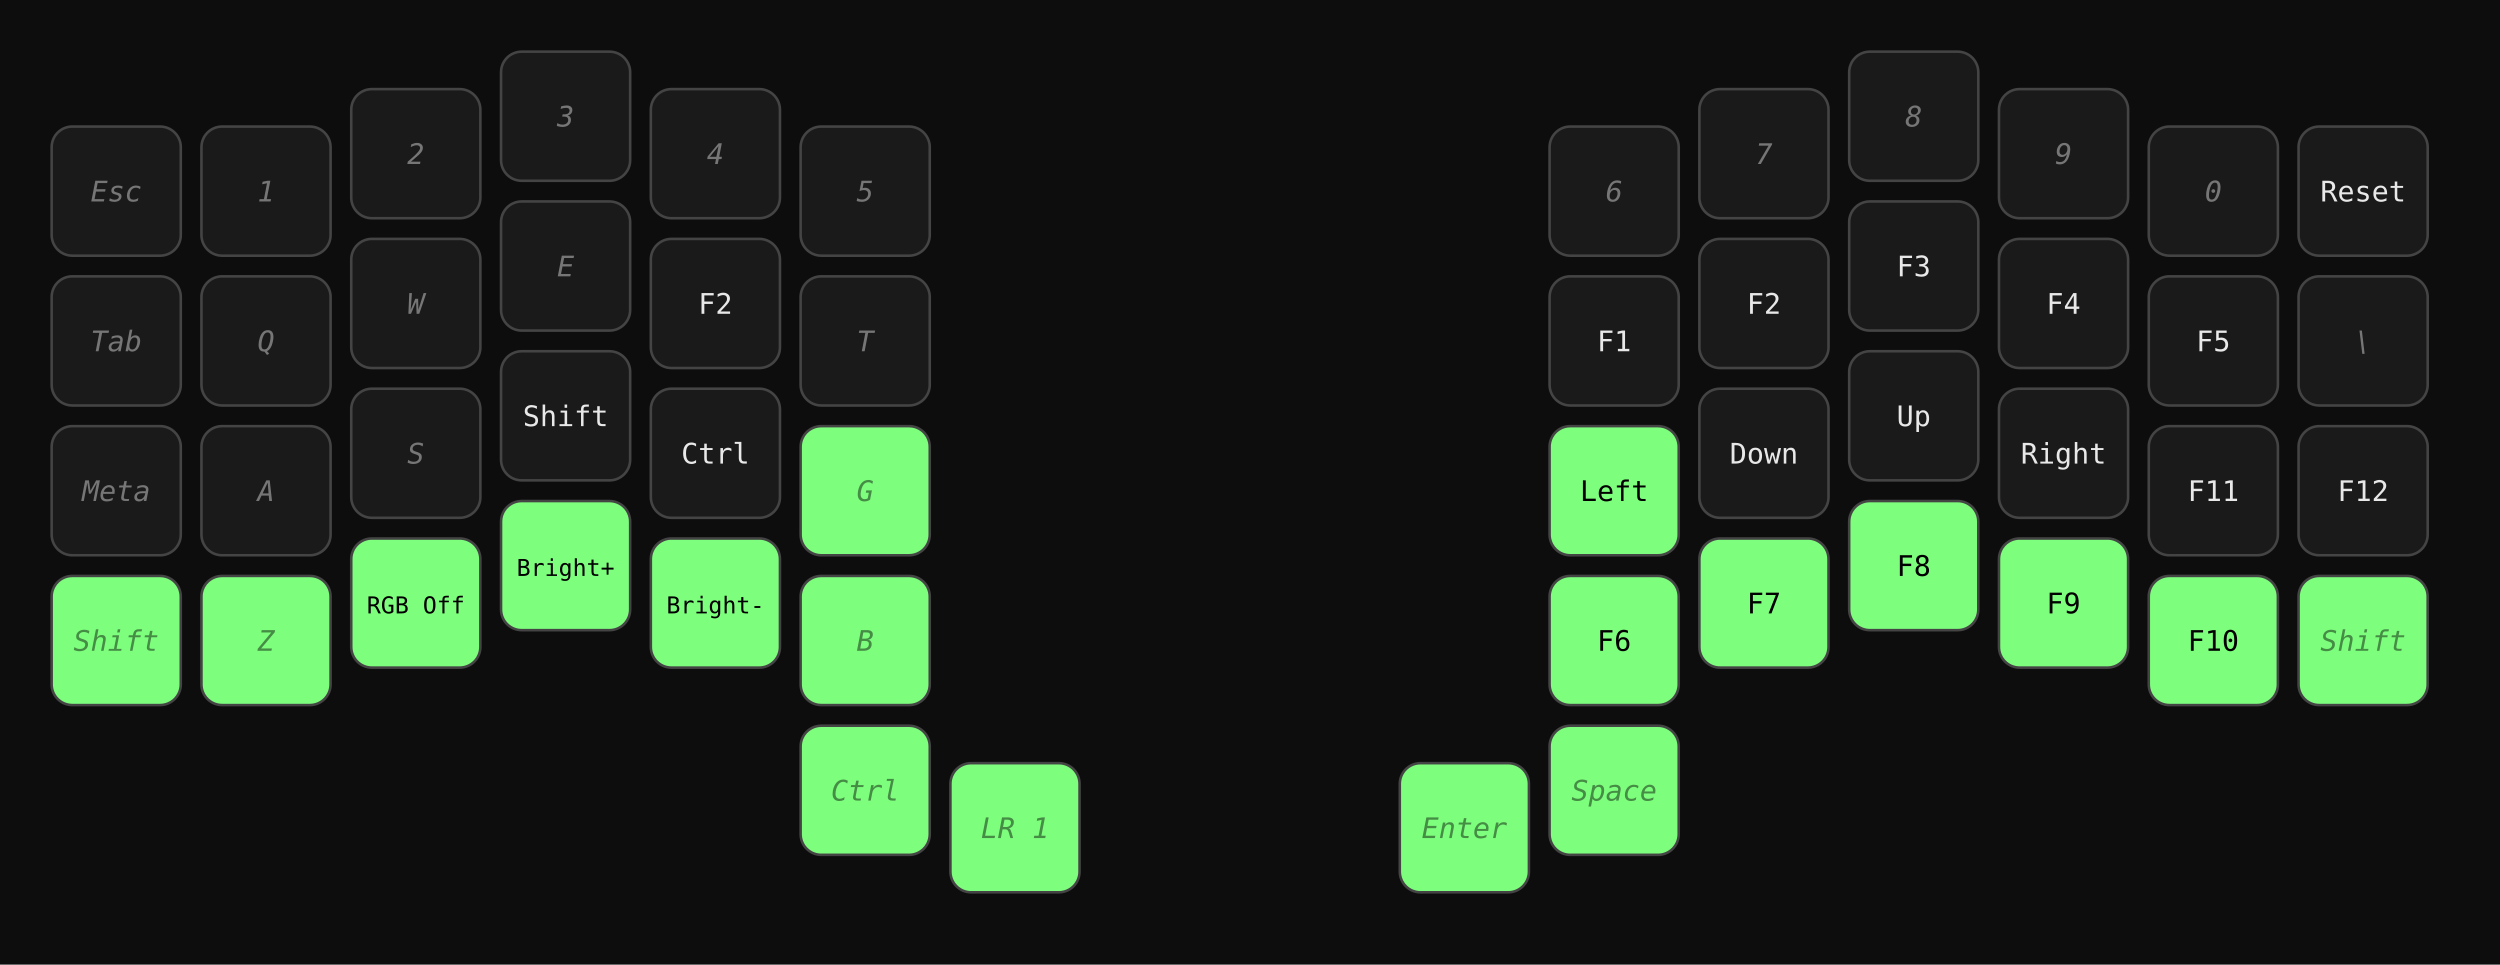
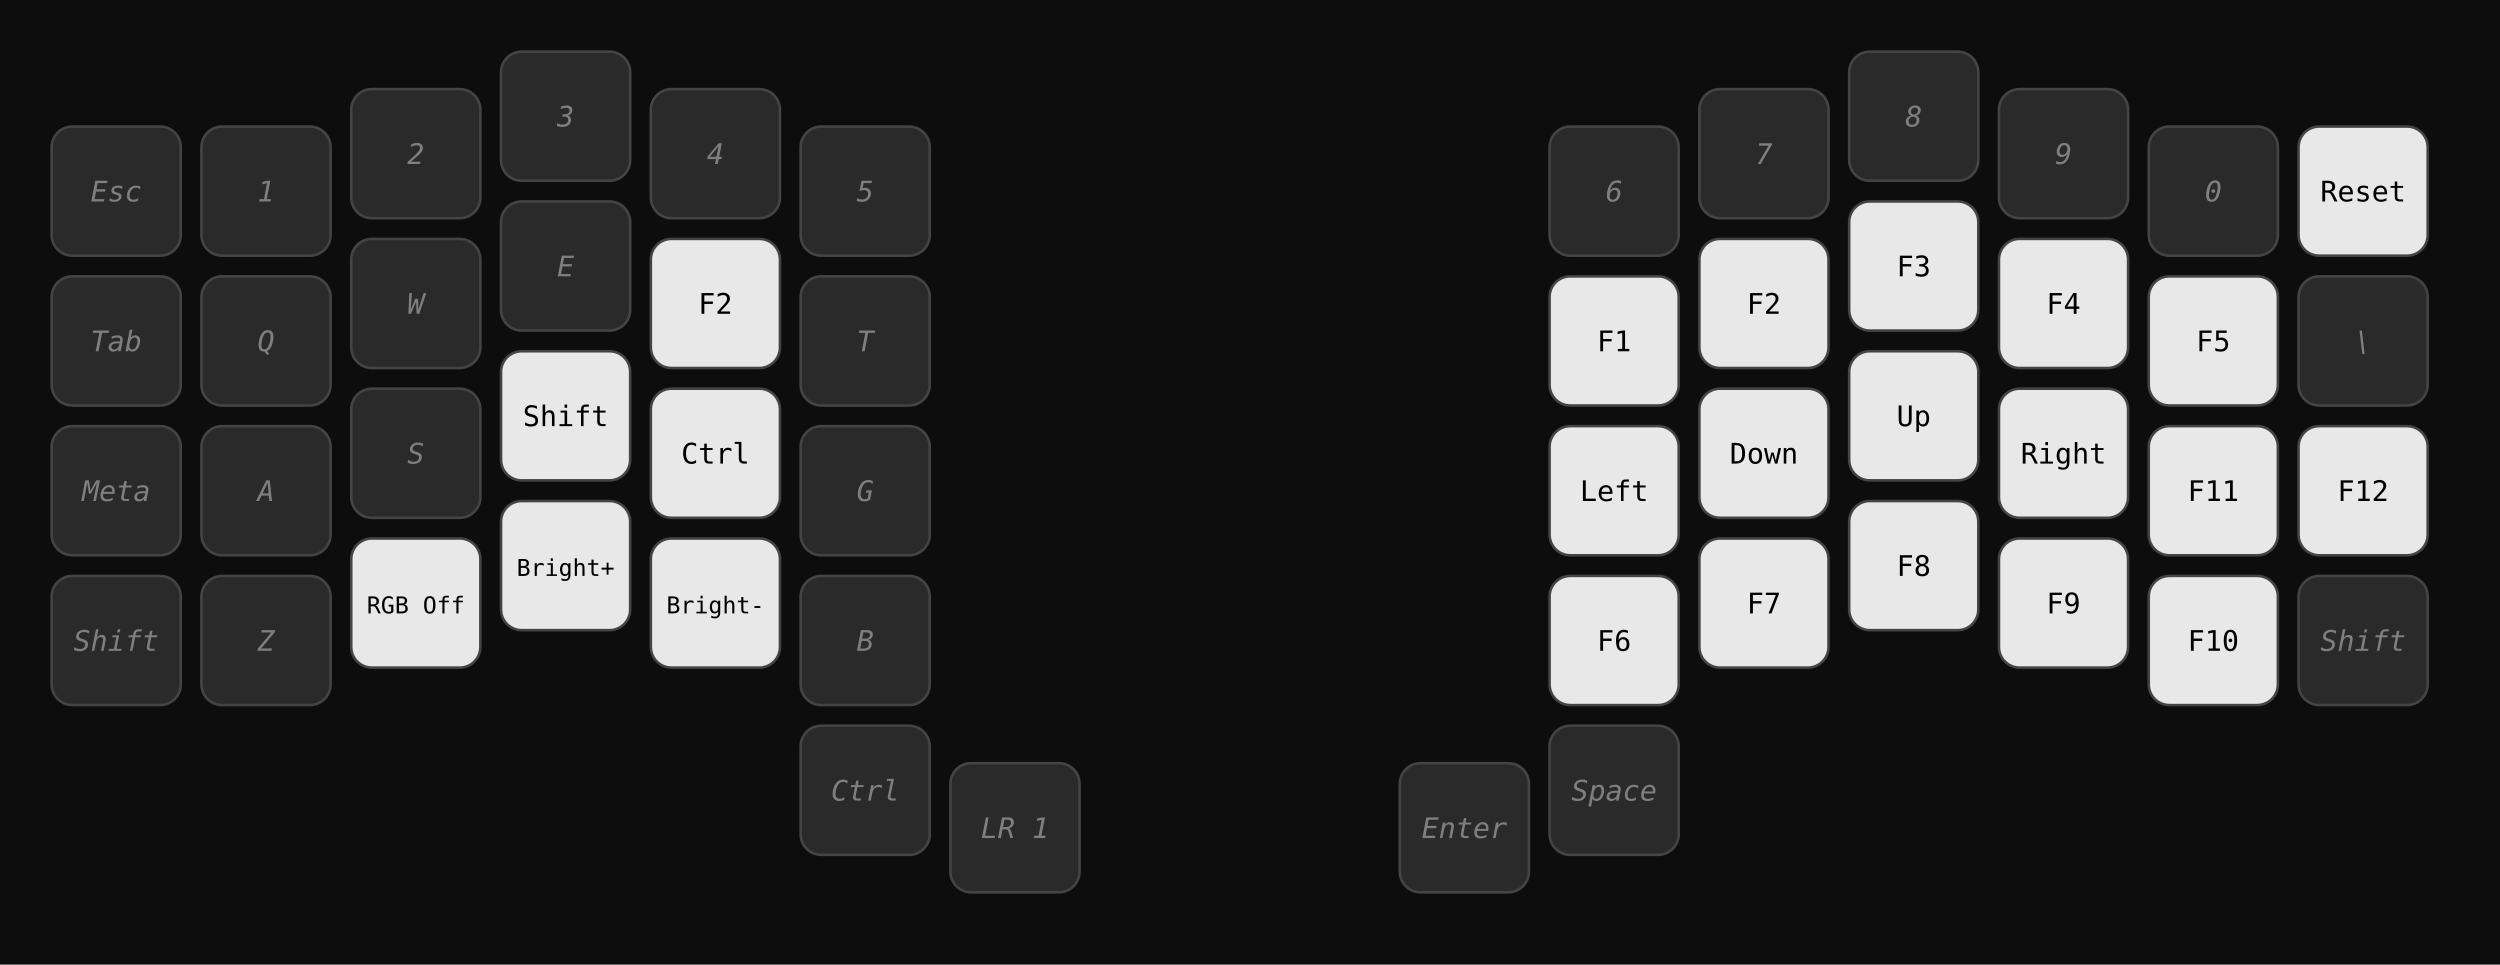
<svg xmlns="http://www.w3.org/2000/svg" width="968" height="373.5" viewBox="0 0 968 373.5" font-family="monospace">
  <rect width="100%" height="100%" fill="#0d0d0d" />
-   <rect x="20" y="49.0" width="50" height="50" rx="8" fill="#1a1a1a" stroke="#444" stroke-width="1" />
+   <rect x="20" y="49.0" width="50" height="50" rx="8" fill="#2a2a2a" stroke="#444" stroke-width="1" />
  <text x="45.0" y="78.0" text-anchor="middle" font-size="11" fill="#e8e8e8" fill-opacity="0.45" font-style="italic">Esc</text>
-   <rect x="78" y="49.0" width="50" height="50" rx="8" fill="#1a1a1a" stroke="#444" stroke-width="1" />
+   <rect x="78" y="49.0" width="50" height="50" rx="8" fill="#2a2a2a" stroke="#444" stroke-width="1" />
  <text x="103.0" y="78.0" text-anchor="middle" font-size="11" fill="#e8e8e8" fill-opacity="0.45" font-style="italic">1</text>
-   <rect x="136" y="34.5" width="50" height="50" rx="8" fill="#1a1a1a" stroke="#444" stroke-width="1" />
+   <rect x="136" y="34.5" width="50" height="50" rx="8" fill="#2a2a2a" stroke="#444" stroke-width="1" />
  <text x="161.0" y="63.5" text-anchor="middle" font-size="11" fill="#e8e8e8" fill-opacity="0.45" font-style="italic">2</text>
-   <rect x="194" y="20" width="50" height="50" rx="8" fill="#1a1a1a" stroke="#444" stroke-width="1" />
+   <rect x="194" y="20" width="50" height="50" rx="8" fill="#2a2a2a" stroke="#444" stroke-width="1" />
  <text x="219.0" y="49.0" text-anchor="middle" font-size="11" fill="#e8e8e8" fill-opacity="0.45" font-style="italic">3</text>
-   <rect x="252" y="34.5" width="50" height="50" rx="8" fill="#1a1a1a" stroke="#444" stroke-width="1" />
+   <rect x="252" y="34.5" width="50" height="50" rx="8" fill="#2a2a2a" stroke="#444" stroke-width="1" />
  <text x="277.0" y="63.5" text-anchor="middle" font-size="11" fill="#e8e8e8" fill-opacity="0.45" font-style="italic">4</text>
-   <rect x="310" y="49.0" width="50" height="50" rx="8" fill="#1a1a1a" stroke="#444" stroke-width="1" />
+   <rect x="310" y="49.0" width="50" height="50" rx="8" fill="#2a2a2a" stroke="#444" stroke-width="1" />
  <text x="335.0" y="78.0" text-anchor="middle" font-size="11" fill="#e8e8e8" fill-opacity="0.45" font-style="italic">5</text>
-   <rect x="600" y="49.0" width="50" height="50" rx="8" fill="#1a1a1a" stroke="#444" stroke-width="1" />
+   <rect x="600" y="49.0" width="50" height="50" rx="8" fill="#2a2a2a" stroke="#444" stroke-width="1" />
  <text x="625.0" y="78.0" text-anchor="middle" font-size="11" fill="#e8e8e8" fill-opacity="0.45" font-style="italic">6</text>
-   <rect x="658" y="34.5" width="50" height="50" rx="8" fill="#1a1a1a" stroke="#444" stroke-width="1" />
+   <rect x="658" y="34.5" width="50" height="50" rx="8" fill="#2a2a2a" stroke="#444" stroke-width="1" />
  <text x="683.0" y="63.5" text-anchor="middle" font-size="11" fill="#e8e8e8" fill-opacity="0.45" font-style="italic">7</text>
-   <rect x="716" y="20" width="50" height="50" rx="8" fill="#1a1a1a" stroke="#444" stroke-width="1" />
+   <rect x="716" y="20" width="50" height="50" rx="8" fill="#2a2a2a" stroke="#444" stroke-width="1" />
  <text x="741.0" y="49.0" text-anchor="middle" font-size="11" fill="#e8e8e8" fill-opacity="0.45" font-style="italic">8</text>
-   <rect x="774" y="34.5" width="50" height="50" rx="8" fill="#1a1a1a" stroke="#444" stroke-width="1" />
+   <rect x="774" y="34.5" width="50" height="50" rx="8" fill="#2a2a2a" stroke="#444" stroke-width="1" />
  <text x="799.0" y="63.5" text-anchor="middle" font-size="11" fill="#e8e8e8" fill-opacity="0.45" font-style="italic">9</text>
-   <rect x="832" y="49.0" width="50" height="50" rx="8" fill="#1a1a1a" stroke="#444" stroke-width="1" />
+   <rect x="832" y="49.0" width="50" height="50" rx="8" fill="#2a2a2a" stroke="#444" stroke-width="1" />
  <text x="857.0" y="78.0" text-anchor="middle" font-size="11" fill="#e8e8e8" fill-opacity="0.45" font-style="italic">0</text>
-   <rect x="890" y="49.0" width="50" height="50" rx="8" fill="#1a1a1a" stroke="#444" stroke-width="1" />
-   <text x="915.0" y="78.0" text-anchor="middle" font-size="11" fill="#e8e8e8">Reset</text>
-   <rect x="20" y="107.0" width="50" height="50" rx="8" fill="#1a1a1a" stroke="#444" stroke-width="1" />
+   <rect x="890" y="49.0" width="50" height="50" rx="8" fill="#e8e8e8" stroke="#444" stroke-width="1" />
+   <text x="915.0" y="78.0" text-anchor="middle" font-size="11" fill="#000000">Reset</text>
+   <rect x="20" y="107.0" width="50" height="50" rx="8" fill="#2a2a2a" stroke="#444" stroke-width="1" />
  <text x="45.0" y="136.0" text-anchor="middle" font-size="11" fill="#e8e8e8" fill-opacity="0.45" font-style="italic">Tab</text>
-   <rect x="78" y="107.0" width="50" height="50" rx="8" fill="#1a1a1a" stroke="#444" stroke-width="1" />
+   <rect x="78" y="107.0" width="50" height="50" rx="8" fill="#2a2a2a" stroke="#444" stroke-width="1" />
  <text x="103.0" y="136.0" text-anchor="middle" font-size="11" fill="#e8e8e8" fill-opacity="0.45" font-style="italic">Q</text>
-   <rect x="136" y="92.5" width="50" height="50" rx="8" fill="#1a1a1a" stroke="#444" stroke-width="1" />
+   <rect x="136" y="92.5" width="50" height="50" rx="8" fill="#2a2a2a" stroke="#444" stroke-width="1" />
  <text x="161.0" y="121.5" text-anchor="middle" font-size="11" fill="#e8e8e8" fill-opacity="0.45" font-style="italic">W</text>
-   <rect x="194" y="78" width="50" height="50" rx="8" fill="#1a1a1a" stroke="#444" stroke-width="1" />
+   <rect x="194" y="78" width="50" height="50" rx="8" fill="#2a2a2a" stroke="#444" stroke-width="1" />
  <text x="219.0" y="107.0" text-anchor="middle" font-size="11" fill="#e8e8e8" fill-opacity="0.45" font-style="italic">E</text>
-   <rect x="252" y="92.5" width="50" height="50" rx="8" fill="#1a1a1a" stroke="#444" stroke-width="1" />
-   <text x="277.0" y="121.5" text-anchor="middle" font-size="11" fill="#e8e8e8">F2</text>
-   <rect x="310" y="107.0" width="50" height="50" rx="8" fill="#1a1a1a" stroke="#444" stroke-width="1" />
+   <rect x="252" y="92.5" width="50" height="50" rx="8" fill="#e8e8e8" stroke="#444" stroke-width="1" />
+   <text x="277.0" y="121.5" text-anchor="middle" font-size="11" fill="#000000">F2</text>
+   <rect x="310" y="107.0" width="50" height="50" rx="8" fill="#2a2a2a" stroke="#444" stroke-width="1" />
  <text x="335.0" y="136.0" text-anchor="middle" font-size="11" fill="#e8e8e8" fill-opacity="0.45" font-style="italic">T</text>
-   <rect x="600" y="107.0" width="50" height="50" rx="8" fill="#1a1a1a" stroke="#444" stroke-width="1" />
-   <text x="625.0" y="136.0" text-anchor="middle" font-size="11" fill="#e8e8e8">F1</text>
-   <rect x="658" y="92.5" width="50" height="50" rx="8" fill="#1a1a1a" stroke="#444" stroke-width="1" />
-   <text x="683.0" y="121.5" text-anchor="middle" font-size="11" fill="#e8e8e8">F2</text>
-   <rect x="716" y="78" width="50" height="50" rx="8" fill="#1a1a1a" stroke="#444" stroke-width="1" />
-   <text x="741.0" y="107.0" text-anchor="middle" font-size="11" fill="#e8e8e8">F3</text>
-   <rect x="774" y="92.5" width="50" height="50" rx="8" fill="#1a1a1a" stroke="#444" stroke-width="1" />
-   <text x="799.0" y="121.5" text-anchor="middle" font-size="11" fill="#e8e8e8">F4</text>
-   <rect x="832" y="107.0" width="50" height="50" rx="8" fill="#1a1a1a" stroke="#444" stroke-width="1" />
-   <text x="857.0" y="136.0" text-anchor="middle" font-size="11" fill="#e8e8e8">F5</text>
-   <rect x="890" y="107.0" width="50" height="50" rx="8" fill="#1a1a1a" stroke="#444" stroke-width="1" />
+   <rect x="600" y="107.0" width="50" height="50" rx="8" fill="#e8e8e8" stroke="#444" stroke-width="1" />
+   <text x="625.0" y="136.0" text-anchor="middle" font-size="11" fill="#000000">F1</text>
+   <rect x="658" y="92.5" width="50" height="50" rx="8" fill="#e8e8e8" stroke="#444" stroke-width="1" />
+   <text x="683.0" y="121.5" text-anchor="middle" font-size="11" fill="#000000">F2</text>
+   <rect x="716" y="78" width="50" height="50" rx="8" fill="#e8e8e8" stroke="#444" stroke-width="1" />
+   <text x="741.0" y="107.0" text-anchor="middle" font-size="11" fill="#000000">F3</text>
+   <rect x="774" y="92.5" width="50" height="50" rx="8" fill="#e8e8e8" stroke="#444" stroke-width="1" />
+   <text x="799.0" y="121.5" text-anchor="middle" font-size="11" fill="#000000">F4</text>
+   <rect x="832" y="107.0" width="50" height="50" rx="8" fill="#e8e8e8" stroke="#444" stroke-width="1" />
+   <text x="857.0" y="136.0" text-anchor="middle" font-size="11" fill="#000000">F5</text>
+   <rect x="890" y="107.0" width="50" height="50" rx="8" fill="#2a2a2a" stroke="#444" stroke-width="1" />
  <text x="915.0" y="136.0" text-anchor="middle" font-size="11" fill="#e8e8e8" fill-opacity="0.45" font-style="italic">\</text>
-   <rect x="20" y="165.0" width="50" height="50" rx="8" fill="#1a1a1a" stroke="#444" stroke-width="1" />
+   <rect x="20" y="165.0" width="50" height="50" rx="8" fill="#2a2a2a" stroke="#444" stroke-width="1" />
  <text x="45.0" y="194.0" text-anchor="middle" font-size="11" fill="#e8e8e8" fill-opacity="0.45" font-style="italic">Meta</text>
-   <rect x="78" y="165.0" width="50" height="50" rx="8" fill="#1a1a1a" stroke="#444" stroke-width="1" />
+   <rect x="78" y="165.0" width="50" height="50" rx="8" fill="#2a2a2a" stroke="#444" stroke-width="1" />
  <text x="103.0" y="194.0" text-anchor="middle" font-size="11" fill="#e8e8e8" fill-opacity="0.45" font-style="italic">A</text>
-   <rect x="136" y="150.5" width="50" height="50" rx="8" fill="#1a1a1a" stroke="#444" stroke-width="1" />
+   <rect x="136" y="150.5" width="50" height="50" rx="8" fill="#2a2a2a" stroke="#444" stroke-width="1" />
  <text x="161.0" y="179.5" text-anchor="middle" font-size="11" fill="#e8e8e8" fill-opacity="0.45" font-style="italic">S</text>
-   <rect x="194" y="136" width="50" height="50" rx="8" fill="#1a1a1a" stroke="#444" stroke-width="1" />
-   <text x="219.0" y="165.0" text-anchor="middle" font-size="11" fill="#e8e8e8">Shift</text>
-   <rect x="252" y="150.5" width="50" height="50" rx="8" fill="#1a1a1a" stroke="#444" stroke-width="1" />
-   <text x="277.0" y="179.5" text-anchor="middle" font-size="11" fill="#e8e8e8">Ctrl</text>
-   <rect x="310" y="165.0" width="50" height="50" rx="8" fill="#7dff7d" stroke="#444" stroke-width="1" />
-   <text x="335.0" y="194.0" text-anchor="middle" font-size="11" fill="#000000" fill-opacity="0.45" font-style="italic">G</text>
-   <rect x="600" y="165.0" width="50" height="50" rx="8" fill="#7dff7d" stroke="#444" stroke-width="1" />
+   <rect x="194" y="136" width="50" height="50" rx="8" fill="#e8e8e8" stroke="#444" stroke-width="1" />
+   <text x="219.0" y="165.0" text-anchor="middle" font-size="11" fill="#000000">Shift</text>
+   <rect x="252" y="150.5" width="50" height="50" rx="8" fill="#e8e8e8" stroke="#444" stroke-width="1" />
+   <text x="277.0" y="179.5" text-anchor="middle" font-size="11" fill="#000000">Ctrl</text>
+   <rect x="310" y="165.0" width="50" height="50" rx="8" fill="#2a2a2a" stroke="#444" stroke-width="1" />
+   <text x="335.0" y="194.0" text-anchor="middle" font-size="11" fill="#e8e8e8" fill-opacity="0.45" font-style="italic">G</text>
+   <rect x="600" y="165.0" width="50" height="50" rx="8" fill="#e8e8e8" stroke="#444" stroke-width="1" />
  <text x="625.0" y="194.0" text-anchor="middle" font-size="11" fill="#000000">Left</text>
-   <rect x="658" y="150.5" width="50" height="50" rx="8" fill="#1a1a1a" stroke="#444" stroke-width="1" />
-   <text x="683.0" y="179.5" text-anchor="middle" font-size="11" fill="#e8e8e8">Down</text>
-   <rect x="716" y="136" width="50" height="50" rx="8" fill="#1a1a1a" stroke="#444" stroke-width="1" />
-   <text x="741.0" y="165.0" text-anchor="middle" font-size="11" fill="#e8e8e8">Up</text>
-   <rect x="774" y="150.5" width="50" height="50" rx="8" fill="#1a1a1a" stroke="#444" stroke-width="1" />
-   <text x="799.0" y="179.5" text-anchor="middle" font-size="11" fill="#e8e8e8">Right</text>
-   <rect x="832" y="165.0" width="50" height="50" rx="8" fill="#1a1a1a" stroke="#444" stroke-width="1" />
-   <text x="857.0" y="194.0" text-anchor="middle" font-size="11" fill="#e8e8e8">F11</text>
-   <rect x="890" y="165.0" width="50" height="50" rx="8" fill="#1a1a1a" stroke="#444" stroke-width="1" />
-   <text x="915.0" y="194.0" text-anchor="middle" font-size="11" fill="#e8e8e8">F12</text>
-   <rect x="20" y="223.0" width="50" height="50" rx="8" fill="#7dff7d" stroke="#444" stroke-width="1" />
-   <text x="45.0" y="252.0" text-anchor="middle" font-size="11" fill="#000000" fill-opacity="0.45" font-style="italic">Shift</text>
-   <rect x="78" y="223.0" width="50" height="50" rx="8" fill="#7dff7d" stroke="#444" stroke-width="1" />
-   <text x="103.0" y="252.0" text-anchor="middle" font-size="11" fill="#000000" fill-opacity="0.45" font-style="italic">Z</text>
-   <rect x="136" y="208.5" width="50" height="50" rx="8" fill="#7dff7d" stroke="#444" stroke-width="1" />
+   <rect x="658" y="150.5" width="50" height="50" rx="8" fill="#e8e8e8" stroke="#444" stroke-width="1" />
+   <text x="683.0" y="179.5" text-anchor="middle" font-size="11" fill="#000000">Down</text>
+   <rect x="716" y="136" width="50" height="50" rx="8" fill="#e8e8e8" stroke="#444" stroke-width="1" />
+   <text x="741.0" y="165.0" text-anchor="middle" font-size="11" fill="#000000">Up</text>
+   <rect x="774" y="150.5" width="50" height="50" rx="8" fill="#e8e8e8" stroke="#444" stroke-width="1" />
+   <text x="799.0" y="179.5" text-anchor="middle" font-size="11" fill="#000000">Right</text>
+   <rect x="832" y="165.0" width="50" height="50" rx="8" fill="#e8e8e8" stroke="#444" stroke-width="1" />
+   <text x="857.0" y="194.0" text-anchor="middle" font-size="11" fill="#000000">F11</text>
+   <rect x="890" y="165.0" width="50" height="50" rx="8" fill="#e8e8e8" stroke="#444" stroke-width="1" />
+   <text x="915.0" y="194.0" text-anchor="middle" font-size="11" fill="#000000">F12</text>
+   <rect x="20" y="223.0" width="50" height="50" rx="8" fill="#2a2a2a" stroke="#444" stroke-width="1" />
+   <text x="45.0" y="252.0" text-anchor="middle" font-size="11" fill="#e8e8e8" fill-opacity="0.45" font-style="italic">Shift</text>
+   <rect x="78" y="223.0" width="50" height="50" rx="8" fill="#2a2a2a" stroke="#444" stroke-width="1" />
+   <text x="103.0" y="252.0" text-anchor="middle" font-size="11" fill="#e8e8e8" fill-opacity="0.45" font-style="italic">Z</text>
+   <rect x="136" y="208.5" width="50" height="50" rx="8" fill="#e8e8e8" stroke="#444" stroke-width="1" />
  <text x="161.0" y="237.5" text-anchor="middle" font-size="9" fill="#000000">RGB Off</text>
-   <rect x="194" y="194" width="50" height="50" rx="8" fill="#7dff7d" stroke="#444" stroke-width="1" />
+   <rect x="194" y="194" width="50" height="50" rx="8" fill="#e8e8e8" stroke="#444" stroke-width="1" />
  <text x="219.0" y="223.0" text-anchor="middle" font-size="9" fill="#000000">Bright+</text>
-   <rect x="252" y="208.5" width="50" height="50" rx="8" fill="#7dff7d" stroke="#444" stroke-width="1" />
+   <rect x="252" y="208.5" width="50" height="50" rx="8" fill="#e8e8e8" stroke="#444" stroke-width="1" />
  <text x="277.0" y="237.5" text-anchor="middle" font-size="9" fill="#000000">Bright-</text>
-   <rect x="310" y="223.0" width="50" height="50" rx="8" fill="#7dff7d" stroke="#444" stroke-width="1" />
-   <text x="335.0" y="252.0" text-anchor="middle" font-size="11" fill="#000000" fill-opacity="0.45" font-style="italic">B</text>
-   <rect x="600" y="223.0" width="50" height="50" rx="8" fill="#7dff7d" stroke="#444" stroke-width="1" />
+   <rect x="310" y="223.0" width="50" height="50" rx="8" fill="#2a2a2a" stroke="#444" stroke-width="1" />
+   <text x="335.0" y="252.0" text-anchor="middle" font-size="11" fill="#e8e8e8" fill-opacity="0.45" font-style="italic">B</text>
+   <rect x="600" y="223.0" width="50" height="50" rx="8" fill="#e8e8e8" stroke="#444" stroke-width="1" />
  <text x="625.0" y="252.0" text-anchor="middle" font-size="11" fill="#000000">F6</text>
-   <rect x="658" y="208.5" width="50" height="50" rx="8" fill="#7dff7d" stroke="#444" stroke-width="1" />
+   <rect x="658" y="208.5" width="50" height="50" rx="8" fill="#e8e8e8" stroke="#444" stroke-width="1" />
  <text x="683.0" y="237.5" text-anchor="middle" font-size="11" fill="#000000">F7</text>
-   <rect x="716" y="194" width="50" height="50" rx="8" fill="#7dff7d" stroke="#444" stroke-width="1" />
+   <rect x="716" y="194" width="50" height="50" rx="8" fill="#e8e8e8" stroke="#444" stroke-width="1" />
  <text x="741.0" y="223.0" text-anchor="middle" font-size="11" fill="#000000">F8</text>
-   <rect x="774" y="208.5" width="50" height="50" rx="8" fill="#7dff7d" stroke="#444" stroke-width="1" />
+   <rect x="774" y="208.5" width="50" height="50" rx="8" fill="#e8e8e8" stroke="#444" stroke-width="1" />
  <text x="799.0" y="237.5" text-anchor="middle" font-size="11" fill="#000000">F9</text>
-   <rect x="832" y="223.0" width="50" height="50" rx="8" fill="#7dff7d" stroke="#444" stroke-width="1" />
+   <rect x="832" y="223.0" width="50" height="50" rx="8" fill="#e8e8e8" stroke="#444" stroke-width="1" />
  <text x="857.0" y="252.0" text-anchor="middle" font-size="11" fill="#000000">F10</text>
-   <rect x="890" y="223.0" width="50" height="50" rx="8" fill="#7dff7d" stroke="#444" stroke-width="1" />
-   <text x="915.0" y="252.0" text-anchor="middle" font-size="11" fill="#000000" fill-opacity="0.45" font-style="italic">Shift</text>
-   <rect x="310" y="281.0" width="50" height="50" rx="8" fill="#7dff7d" stroke="#444" stroke-width="1" />
-   <text x="335.0" y="310.0" text-anchor="middle" font-size="11" fill="#000000" fill-opacity="0.45" font-style="italic">Ctrl</text>
-   <rect x="368" y="295.5" width="50" height="50" rx="8" fill="#7dff7d" stroke="#444" stroke-width="1" />
-   <text x="393.0" y="324.5" text-anchor="middle" font-size="11" fill="#000000" fill-opacity="0.45" font-style="italic">LR 1</text>
-   <rect x="542" y="295.5" width="50" height="50" rx="8" fill="#7dff7d" stroke="#444" stroke-width="1" />
-   <text x="567.0" y="324.5" text-anchor="middle" font-size="11" fill="#000000" fill-opacity="0.45" font-style="italic">Enter</text>
-   <rect x="600" y="281.0" width="50" height="50" rx="8" fill="#7dff7d" stroke="#444" stroke-width="1" />
-   <text x="625.0" y="310.0" text-anchor="middle" font-size="11" fill="#000000" fill-opacity="0.45" font-style="italic">Space</text>
+   <rect x="890" y="223.0" width="50" height="50" rx="8" fill="#2a2a2a" stroke="#444" stroke-width="1" />
+   <text x="915.0" y="252.0" text-anchor="middle" font-size="11" fill="#e8e8e8" fill-opacity="0.45" font-style="italic">Shift</text>
+   <rect x="310" y="281.0" width="50" height="50" rx="8" fill="#2a2a2a" stroke="#444" stroke-width="1" />
+   <text x="335.0" y="310.0" text-anchor="middle" font-size="11" fill="#e8e8e8" fill-opacity="0.45" font-style="italic">Ctrl</text>
+   <rect x="368" y="295.5" width="50" height="50" rx="8" fill="#2a2a2a" stroke="#444" stroke-width="1" />
+   <text x="393.0" y="324.5" text-anchor="middle" font-size="11" fill="#e8e8e8" fill-opacity="0.45" font-style="italic">LR 1</text>
+   <rect x="542" y="295.5" width="50" height="50" rx="8" fill="#2a2a2a" stroke="#444" stroke-width="1" />
+   <text x="567.0" y="324.5" text-anchor="middle" font-size="11" fill="#e8e8e8" fill-opacity="0.45" font-style="italic">Enter</text>
+   <rect x="600" y="281.0" width="50" height="50" rx="8" fill="#2a2a2a" stroke="#444" stroke-width="1" />
+   <text x="625.0" y="310.0" text-anchor="middle" font-size="11" fill="#e8e8e8" fill-opacity="0.45" font-style="italic">Space</text>
</svg>
